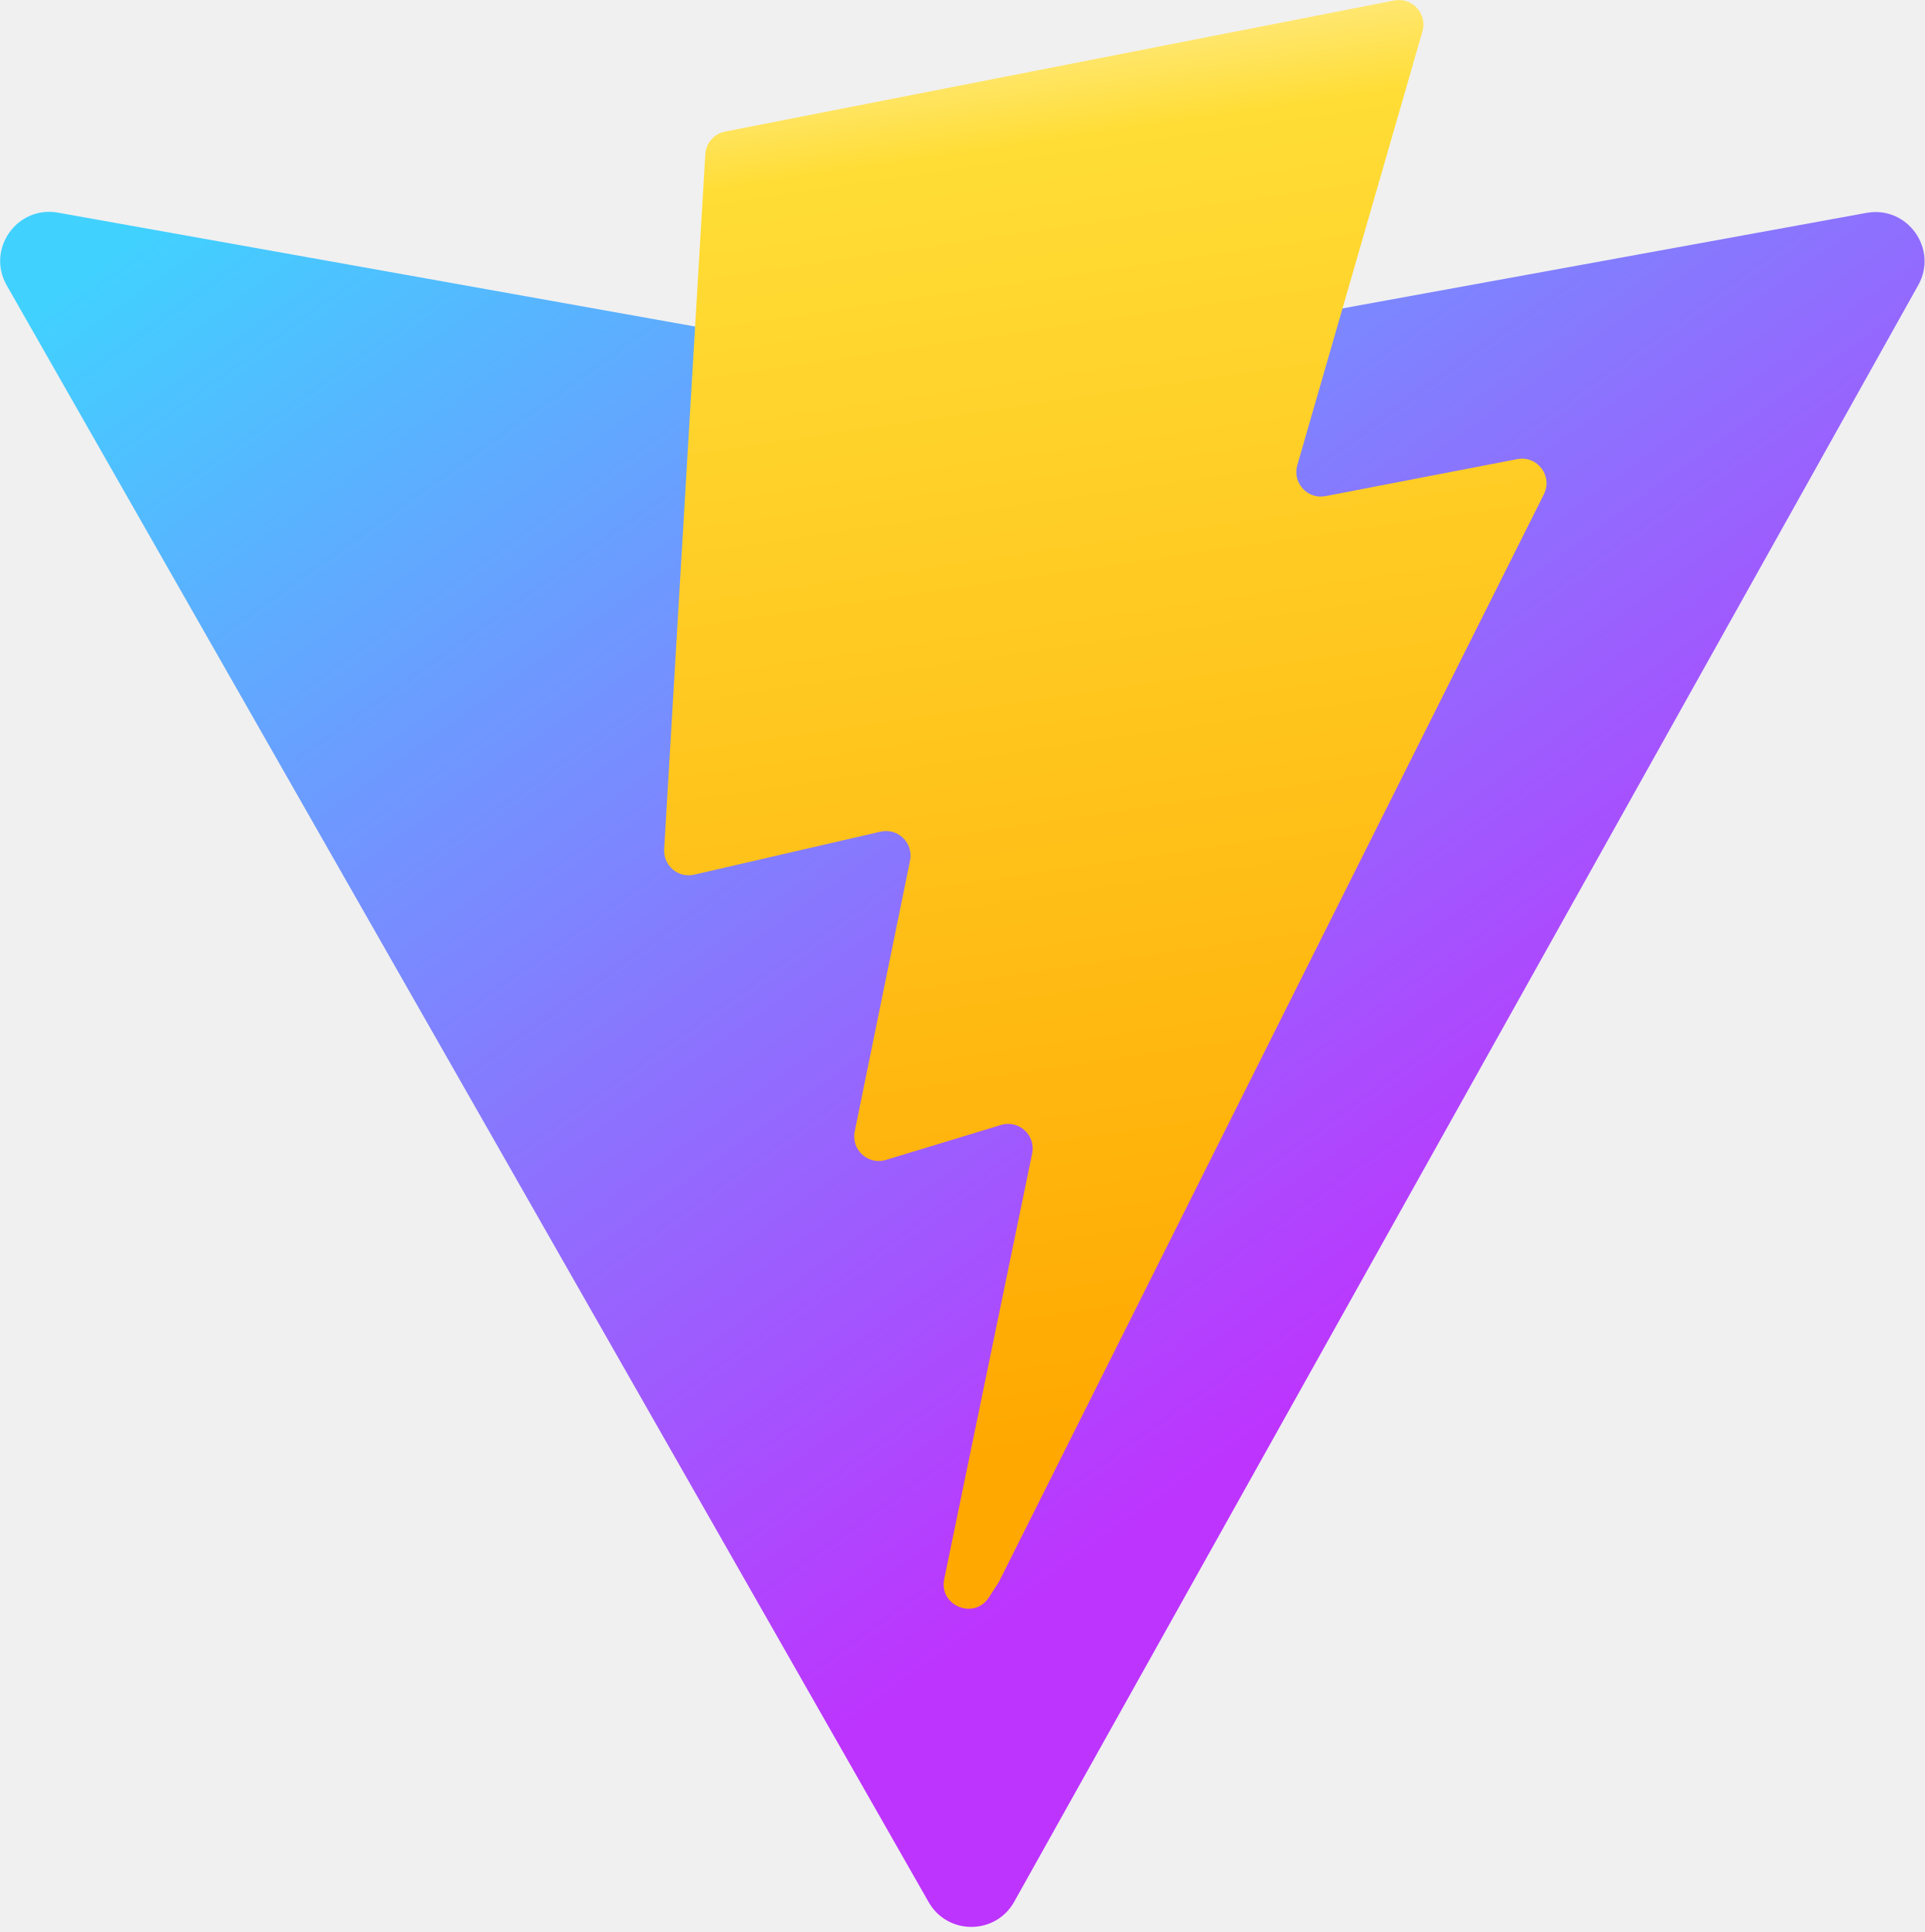
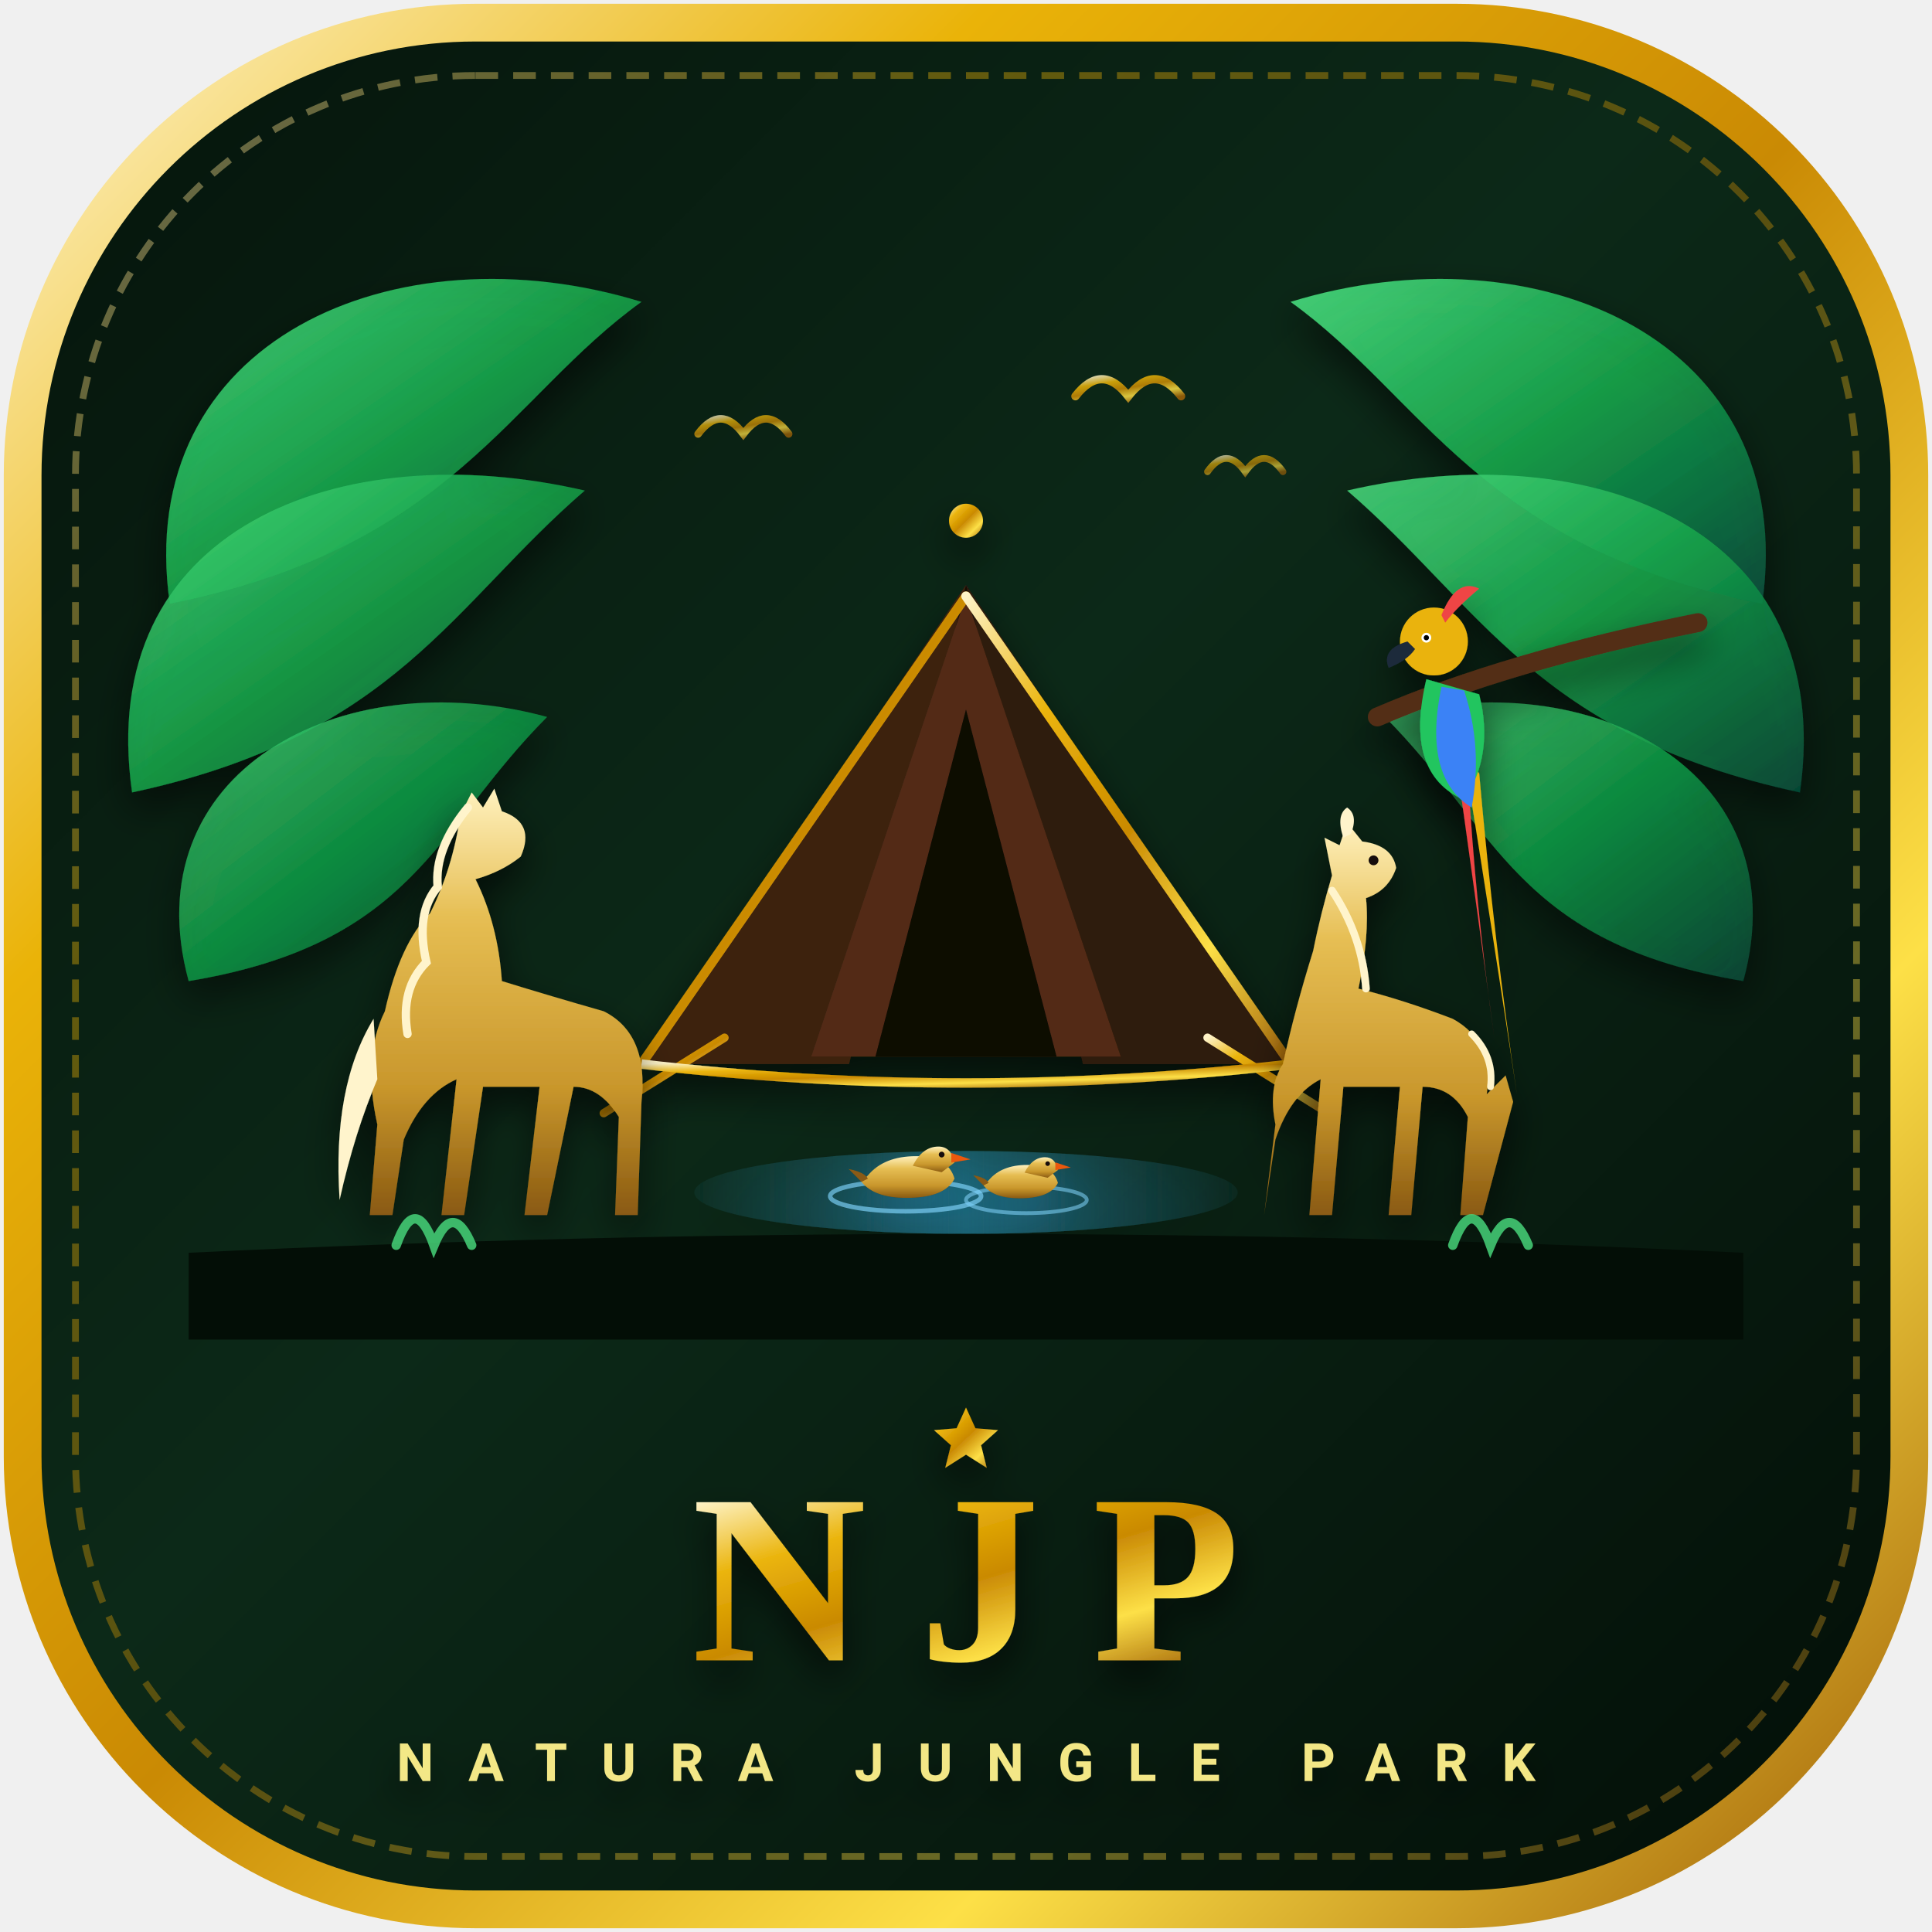
- <svg xmlns="http://www.w3.org/2000/svg" aria-hidden="true" role="img" class="iconify iconify--logos" width="31.88" height="32" preserveAspectRatio="xMidYMid meet" viewBox="0 0 256 257">
+ <svg xmlns="http://www.w3.org/2000/svg" viewBox="0 0 512 512" width="100%" height="100%">
  <defs>
-     <linearGradient id="IconifyId1813088fe1fbc01fb466" x1="-.828%" x2="57.636%" y1="7.652%" y2="78.411%">
-       <stop offset="0%" stop-color="#41D1FF" />
-       <stop offset="100%" stop-color="#BD34FE" />
+     <linearGradient id="bgGrad" x1="0%" y1="0%" x2="100%" y2="100%">
+       <stop offset="0%" stop-color="#05140b" />
+       <stop offset="45%" stop-color="#0c2918" />
+       <stop offset="100%" stop-color="#030e07" />
    </linearGradient>
-     <linearGradient id="IconifyId1813088fe1fbc01fb467" x1="43.376%" x2="50.316%" y1="2.242%" y2="89.03%">
-       <stop offset="0%" stop-color="#FFEA83" />
-       <stop offset="8.333%" stop-color="#FFDD35" />
-       <stop offset="100%" stop-color="#FFA800" />
+     <linearGradient id="gold" x1="0%" y1="0%" x2="100%" y2="100%">
+       <stop offset="0%" stop-color="#fef3c7" />
+       <stop offset="25%" stop-color="#eab308" />
+       <stop offset="50%" stop-color="#ca8a04" />
+       <stop offset="75%" stop-color="#fde047" />
+       <stop offset="100%" stop-color="#a16207" />
    </linearGradient>
+     <linearGradient id="animalGold" x1="0%" y1="0%" x2="0%" y2="100%">
+       <stop offset="0%" stop-color="#fff1be" />
+       <stop offset="30%" stop-color="#e6be53" />
+       <stop offset="70%" stop-color="#c9972c" />
+       <stop offset="100%" stop-color="#8a5a12" />
+     </linearGradient>
+     <radialGradient id="sunGlow" cx="50%" cy="38%" r="48%">
+       <stop offset="0%" stop-color="#fef08a" stop-opacity="0.95" />
+       <stop offset="35%" stop-color="#f59e0b" stop-opacity="0.65" />
+       <stop offset="70%" stop-color="#b45309" stop-opacity="0.25" />
+       <stop offset="100%" stop-color="#0c2918" stop-opacity="0" />
+     </radialGradient>
+     <linearGradient id="leafGrad" x1="0%" y1="0%" x2="100%" y2="100%">
+       <stop offset="0%" stop-color="#4ade80" />
+       <stop offset="50%" stop-color="#16a34a" />
+       <stop offset="100%" stop-color="#064e3b" />
+     </linearGradient>
+     <linearGradient id="waterGrad" x1="0%" y1="0%" x2="100%" y2="0%">
+       <stop offset="0%" stop-color="#38bdf8" stop-opacity="0.05" />
+       <stop offset="50%" stop-color="#38bdf8" stop-opacity="0.35" />
+       <stop offset="100%" stop-color="#38bdf8" stop-opacity="0.05" />
+     </linearGradient>
+     <filter id="shadow" x="-15%" y="-15%" width="130%" height="130%">
+       <feDropShadow dx="0" dy="5" stdDeviation="5" flood-color="#000000" flood-opacity="0.6" />
+     </filter>
  </defs>
-   <path fill="url(#IconifyId1813088fe1fbc01fb466)" d="M255.153 37.938L134.897 252.976c-2.483 4.44-8.862 4.466-11.382.048L.875 37.958c-2.746-4.814 1.371-10.646 6.827-9.67l120.385 21.517a6.537 6.537 0 0 0 2.322-.004l117.867-21.483c5.438-.991 9.574 4.796 6.877 9.62Z" />
-   <path fill="url(#IconifyId1813088fe1fbc01fb467)" d="M185.432.063L96.44 17.501a3.268 3.268 0 0 0-2.634 3.014l-5.474 92.456a3.268 3.268 0 0 0 3.997 3.378l24.777-5.718c2.318-.535 4.413 1.507 3.936 3.838l-7.361 36.047c-.495 2.426 1.782 4.5 4.151 3.78l15.304-4.649c2.372-.72 4.652 1.36 4.15 3.788l-11.698 56.621c-.732 3.542 3.979 5.473 5.943 2.437l1.313-2.028l72.516-144.72c1.215-2.423-.88-5.186-3.54-4.672l-25.505 4.922c-2.396.462-4.435-1.77-3.759-4.114l16.646-57.705c.677-2.35-1.37-4.583-3.769-4.113Z" />
+   <rect x="6" y="6" width="500" height="500" rx="120" fill="url(#bgGrad)" stroke="url(#gold)" stroke-width="10" />
+   <rect x="20" y="20" width="472" height="472" rx="106" fill="none" stroke="url(#gold)" stroke-width="1.8" stroke-opacity="0.4" stroke-dasharray="6 4" />
+   <path d="M 185 115 Q 191 107 197 115 Q 203 107 209 115" fill="none" stroke="url(#gold)" stroke-width="2" stroke-linecap="round" opacity="0.75" />
+   <path d="M 285 105 Q 292 96 299 105 Q 306 96 313 105" fill="none" stroke="url(#gold)" stroke-width="2.2" stroke-linecap="round" opacity="0.85" />
+   <path d="M 320 125 Q 325 118 330 125 Q 335 118 340 125" fill="none" stroke="url(#gold)" stroke-width="1.8" stroke-linecap="round" opacity="0.65" />
+   <g fill="url(#leafGrad)" filter="url(#shadow)">
+     <path d="M 45 160 C 35 90, 105 60, 170 80 C 135 105, 120 145, 45 160 Z" opacity="0.9" />
+     <path d="M 35 210 C 25 140, 90 115, 155 130 C 120 160, 105 195, 35 210 Z" opacity="0.85" />
+     <path d="M 50 260 C 35 205, 90 175, 145 190 C 115 220, 110 250, 50 260 Z" opacity="0.75" />
+   </g>
+   <g fill="url(#leafGrad)" filter="url(#shadow)">
+     <path d="M 467 160 C 477 90, 407 60, 342 80 C 377 105, 392 145, 467 160 Z" opacity="0.9" />
+     <path d="M 477 210 C 487 140, 422 115, 357 130 C 392 160, 407 195, 477 210 Z" opacity="0.85" />
+     <path d="M 462 260 C 477 205, 422 175, 367 190 C 397 220, 402 250, 462 260 Z" opacity="0.75" />
+   </g>
+   <g id="parrot" filter="url(#shadow)">
+     <path d="M 450 165 Q 400 175 365 190" fill="none" stroke="#522e16" stroke-width="5" stroke-linecap="round" />
+     <path d="M 388 200 Q 396 250 402 290 Q 396 250 392 205 Z" fill="#eab308" />
+     <path d="M 386 202 Q 392 245 396 275 Q 391 240 389 205 Z" fill="#ef4444" />
+     <path d="M 378 180 Q 372 205 388 212 Q 396 200 392 184 Z" fill="#22c55e" />
+     <path d="M 382 182 Q 377 206 390 214 Q 393 198 388 183 Z" fill="#3b82f6" />
+     <circle cx="380" cy="170" r="9" fill="#eab308" />
+     <path d="M 382 163 Q 386 153 392 156 Q 386 161 383 165 Z" fill="#ef4444" />
+     <path d="M 373 170 Q 366 172 368 177 Q 373 175 375 172 Z" fill="#1e293b" />
+     <circle cx="378" cy="169" r="1.3" fill="#ffffff" />
+     <circle cx="378" cy="169" r="0.7" fill="#000000" />
+   </g>
+   <g id="berber-tent" filter="url(#shadow)">
+     <polygon points="256,155 192,275 320,275" fill="#160d06" />
+     <polygon points="256,155 170,282 225,282" fill="#3d2210" />
+     <polygon points="256,155 342,282 287,282" fill="#2f1a0b" />
+     <polygon points="256,158 215,280 297,280" fill="#522c15" />
+     <polygon points="256,188 232,280 280,280" fill="#0c0704" />
+     <line x1="192" y1="275" x2="160" y2="295" stroke="url(#gold)" stroke-width="2.2" stroke-linecap="round" />
+     <line x1="320" y1="275" x2="352" y2="295" stroke="url(#gold)" stroke-width="2.2" stroke-linecap="round" />
+     <line x1="256" y1="140" x2="256" y2="158" stroke="url(#gold)" stroke-width="4.5" stroke-linecap="round" />
+     <circle cx="256" cy="138" r="4.5" fill="url(#gold)" />
+     <line x1="256" y1="158" x2="170" y2="282" stroke="url(#gold)" stroke-width="2.5" stroke-linecap="round" />
+     <line x1="256" y1="158" x2="342" y2="282" stroke="url(#gold)" stroke-width="2.5" stroke-linecap="round" />
+     <path d="M 170 282 Q 256 292 342 282" fill="none" stroke="url(#gold)" stroke-width="2.5" />
+   </g>
+   <g id="horse" filter="url(#shadow)">
+     <path d="M 98 322               L 100 298               Q 96 280 102 268               Q 106 250 114 242               Q 120 230 122 216               L 125 210 L 128 214 L 131 209 L 133 215               Q 142 218 138 227               Q 133 231 126 233               Q 132 245 133 260               Q 146 264 160 268               Q 172 274 170 292               L 169 322 L 163 322 L 164 296               Q 159 288 152 288               L 145 322 L 139 322 L 143 288               L 128 288 L 123 322 L 117 322 L 121 286               Q 112 290 107 302               L 104 322 Z" fill="url(#animalGold)" />
+     <path d="M 124 214 Q 115 225 116 235 Q 110 242 113 255 Q 106 262 108 274" fill="none" stroke="#fff4cc" stroke-width="2.2" stroke-linecap="round" />
+     <path d="M 99 270 Q 88 288 90 318 Q 94 300 100 286 Z" fill="#fff4cc" />
+   </g>
+   <g id="llama" filter="url(#shadow)">
+     <path d="M 335 322               L 338 298               Q 336 288 340 282               Q 343 268 348 252               Q 350 242 353 232               L 351 222 L 355 224 L 357 218 L 361 223               Q 369 224 370 230               Q 368 236 362 238               Q 363 248 360 262               Q 372 265 385 270               Q 396 276 394 290               L 399 285 L 401 292               L 393 322 L 387 322 L 389 296               Q 385 288 377 288               L 374 322 L 368 322 L 371 288               L 356 288 L 353 322 L 347 322 L 350 286               Q 342 290 338 302               L 335 322 Z" fill="url(#animalGold)" />
+     <path d="M 353 236 Q 361 248 362 262" fill="none" stroke="#fff4cc" stroke-width="2" stroke-linecap="round" />
+     <path d="M 390 274 Q 396 280 395 288" fill="none" stroke="#fff4cc" stroke-width="1.8" stroke-linecap="round" />
+     <path d="M 356 222 Q 354 216 357 214 Q 360 216 358 221 Z" fill="#fff4cc" />
+     <circle cx="364" cy="228" r="1.3" fill="#180e07" />
+   </g>
+   <g id="ducks-and-pond" filter="url(#shadow)">
+     <ellipse cx="256" cy="316" rx="72" ry="11" fill="url(#waterGrad)" />
+     <ellipse cx="240" cy="317" rx="20" ry="4" fill="none" stroke="#7dd3fc" stroke-width="1.2" opacity="0.65" />
+     <ellipse cx="272" cy="318" rx="16" ry="3.5" fill="none" stroke="#7dd3fc" stroke-width="1" opacity="0.55" />
+     <g transform="translate(230, 303) scale(0.85)">
+       <path d="M 0 10 Q 5 4 15 4 Q 25 4 27 11 Q 24 17 12 17 Q 2 17 -2 12 Z" fill="url(#animalGold)" />
+       <path d="M -2 12 L -6 8 Q -1 9 0 11 Z" fill="#8a5a12" />
+       <path d="M 14 7 Q 17 1 22 1 Q 26 1 27 6 L 23 9 Z" fill="url(#animalGold)" />
+       <path d="M 26 3 L 32 5 L 26 6 Z" fill="#ea580c" />
+       <circle cx="23" cy="3.5" r="0.9" fill="#180e07" />
+     </g>
+     <g transform="translate(262, 306) scale(0.68)">
+       <path d="M 0 10 Q 5 4 15 4 Q 25 4 27 11 Q 24 17 12 17 Q 2 17 -2 12 Z" fill="url(#animalGold)" />
+       <path d="M -2 12 L -6 8 Q -1 9 0 11 Z" fill="#8a5a12" />
+       <path d="M 14 7 Q 17 1 22 1 Q 26 1 27 6 L 23 9 Z" fill="url(#animalGold)" />
+       <path d="M 26 3 L 32 5 L 26 6 Z" fill="#ea580c" />
+       <circle cx="23" cy="3.5" r="0.9" fill="#180e07" />
+     </g>
+   </g>
+   <path d="M 50 332 Q 256 322 462 332 L 462 355 L 50 355 Z" fill="#030e06" />
+   <path d="M 105 330 Q 110 316 115 330 Q 120 318 125 330 M 385 330 Q 390 316 395 330 Q 400 318 405 330" fill="none" stroke="#4ade80" stroke-width="2.5" stroke-linecap="round" opacity="0.8" />
+   <g filter="url(#shadow)" text-anchor="middle">
+     <path d="M 95 380 L 210 380 M 302 380 L 417 380" stroke="url(#gold)" stroke-width="1.8" stroke-linecap="round" opacity="0.75" />
+     <path d="M 256 373 L 258.5 378.5 L 264.5 379 L 260 383 L 261.5 389 L 256 385.5 L 250.5 389 L 252 383 L 247.5 379 L 253.5 378.5 Z" fill="url(#gold)" />
+     <text x="256" y="440" font-family="Georgia, 'Times New Roman', serif" font-size="64" font-weight="900" letter-spacing="14" fill="url(#gold)">NJP</text>
+     <text x="256" y="472" font-family="'Segoe UI', Roboto, -apple-system, sans-serif" font-size="14" font-weight="700" letter-spacing="9" fill="#fef08a" opacity="0.95">NATURA JUNGLE PARK</text>
+   </g>
</svg>
